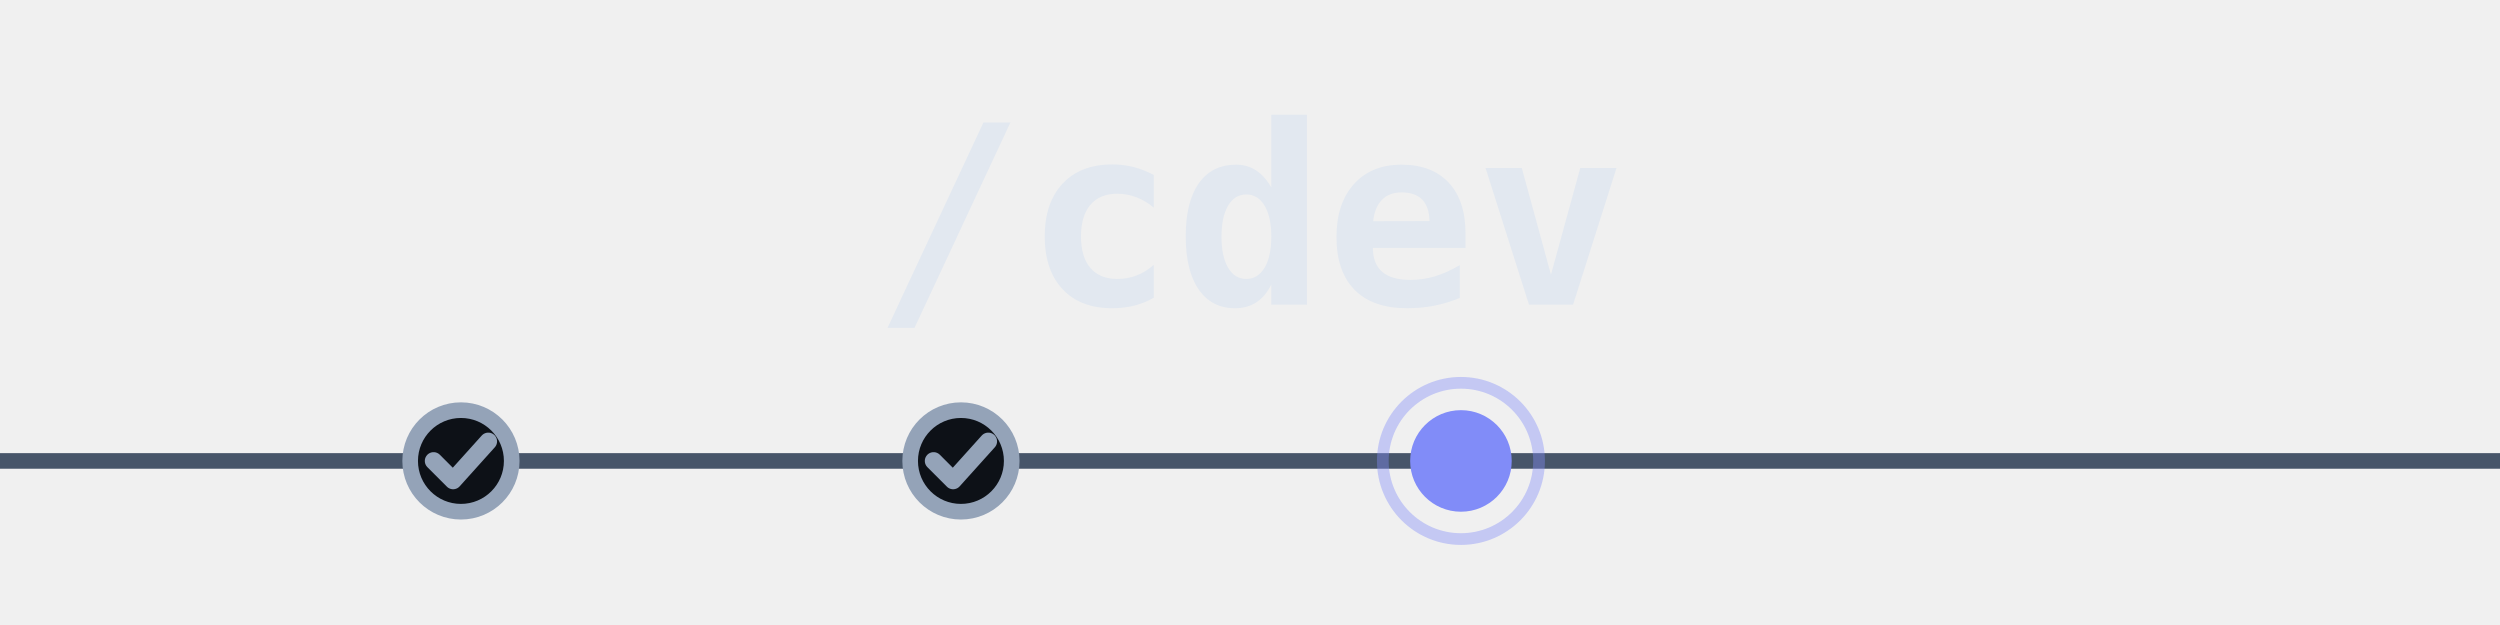
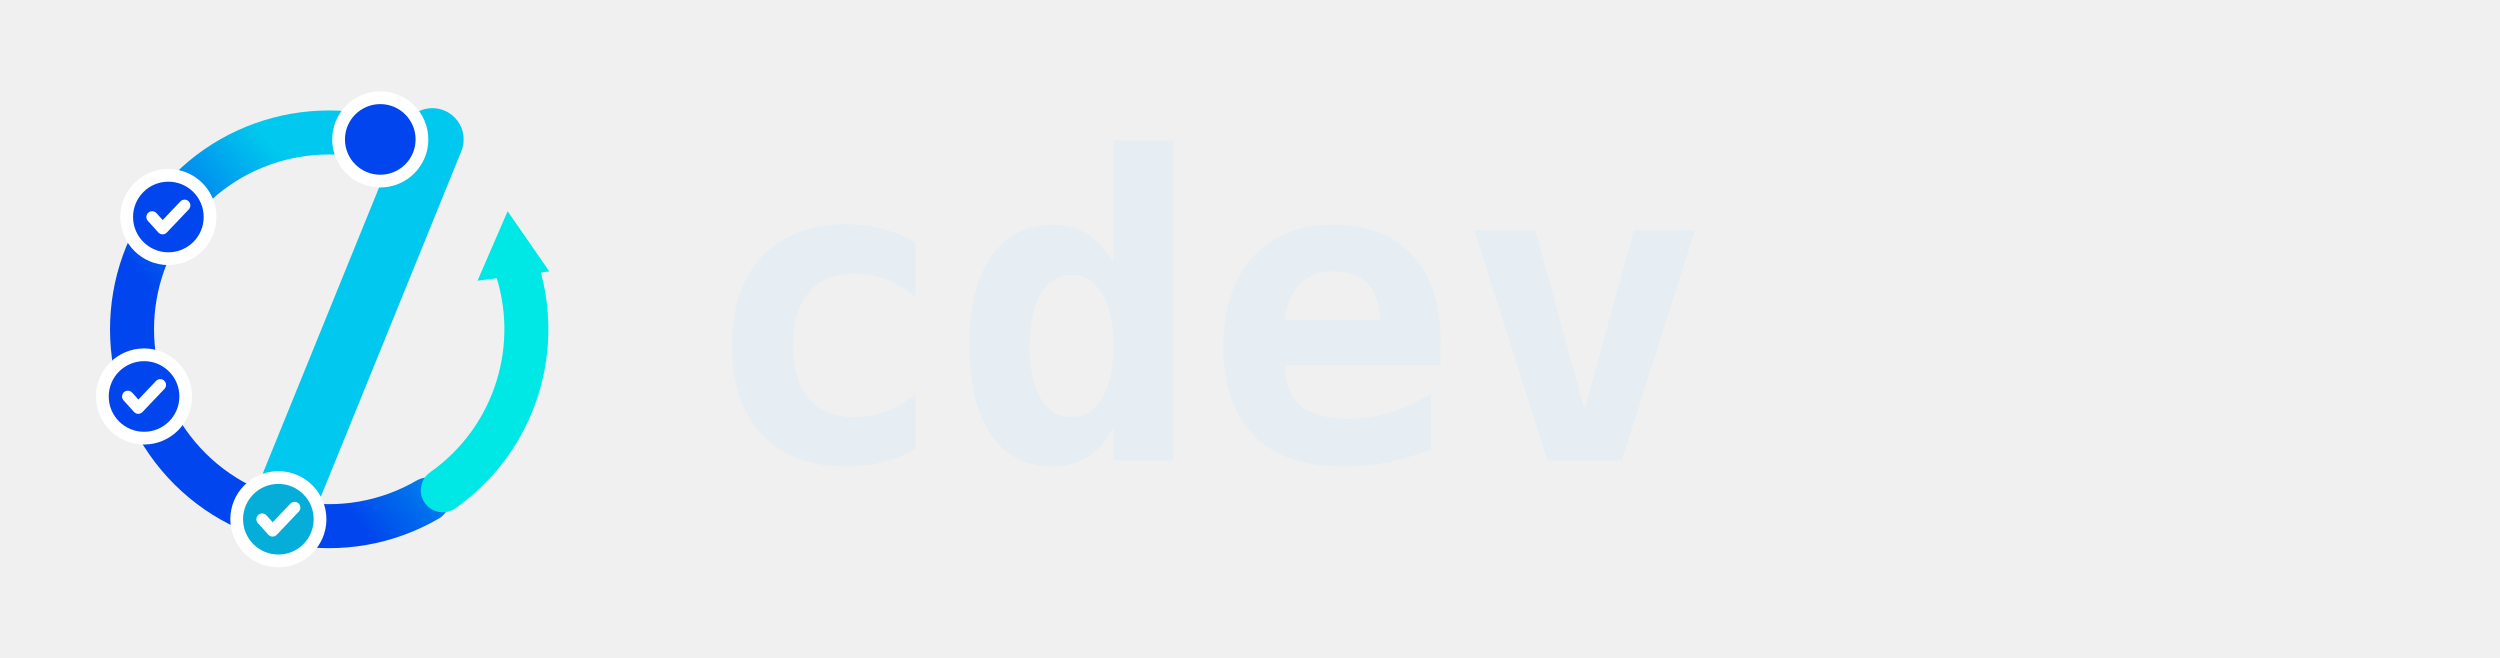
- <svg xmlns="http://www.w3.org/2000/svg" viewBox="0 0 640 160" role="img" aria-label="/cdev — Continuous Development">
-   <path d="M -10 118 H 118 C 150 118 150 118 182 118 H 310 C 360 118 380 118 430 118 H 650" fill="none" stroke="#475569" stroke-width="4" stroke-linecap="round" />
-   <g stroke="#94a3b8" stroke-width="4" fill="#0d1117">
-     <circle cx="118" cy="118" r="13" />
-     <circle cx="246" cy="118" r="13" />
+ <svg xmlns="http://www.w3.org/2000/svg" viewBox="0 0 760 200" role="img" aria-label="/cdev — Continuous Development">
+   <defs>
+     <linearGradient id="ring" gradientUnits="userSpaceOnUse" x1="40" y1="150" x2="160" y2="45">
+       <stop offset="0" stop-color="#0045ED" />
+       <stop offset="1" stop-color="#00C8EE" />
+     </linearGradient>
+     <linearGradient id="slash" gradientUnits="userSpaceOnUse" x1="79" y1="165" x2="134" y2="37">
+       <stop offset="0" stop-color="#0045ED" />
+       <stop offset="1" stop-color="#00E8E5" />
+     </linearGradient>
+   </defs>
+   <g transform="translate(10,10) scale(0.352)">
+     <path d="M 341 109 A 170 170 0 1 0 341 403" fill="none" stroke="url(#ring)" stroke-width="38" stroke-linecap="round" transform="scale(1)" />
+     <path d="M 354 395 A 170 170 0 0 0 416 198" fill="none" stroke="#00E8E5" stroke-width="38" stroke-linecap="round" />
+     <path d="M 384 214 L 446 206 L 410 154 Z" fill="#00E8E5" />
+     <path d="M 345 92 L 210 424" stroke="#00C8EE" stroke-width="54" stroke-linecap="round" fill="none" />
+     <g stroke="#FFFFFF" stroke-width="11">
+       <circle cx="117" cy="159" r="36" fill="#0045ED" />
+       <circle cx="96" cy="314" r="36" fill="#0045ED" />
+       <circle cx="212" cy="420" r="36" fill="#05ADD9" />
+     </g>
+     <g stroke="#FFFFFF" stroke-width="10" fill="none" stroke-linecap="round" stroke-linejoin="round">
+       <path d="M 103 159 l 9 10 l 19 -20" />
+       <path d="M 82  314 l 9 10 l 19 -20" />
+       <path d="M 198 420 l 9 10 l 19 -20" />
+     </g>
+     <circle cx="300" cy="92" r="36" fill="#0045ED" stroke="#FFFFFF" stroke-width="11" />
  </g>
-   <g stroke="#94a3b8" stroke-width="4.5" fill="none" stroke-linecap="round" stroke-linejoin="round">
-     <path d="M 111 118 l 5 5 l 9 -10" />
-     <path d="M 239 118 l 5 5 l 9 -10" />
-   </g>
-   <circle cx="374" cy="118" r="13" fill="#818cf8" />
-   <circle cx="374" cy="118" r="20" fill="none" stroke="#818cf8" stroke-width="3" opacity="0.4" />
-   <text x="320" y="78" text-anchor="middle" font-family="ui-monospace, 'Cascadia Code', 'JetBrains Mono', Consolas, monospace" font-size="64" font-weight="700" fill="#e2e8f0">/cdev</text>
+   <text x="212" y="140" font-family="ui-monospace, 'Cascadia Code', 'JetBrains Mono', Consolas, monospace" font-size="128" font-weight="700" fill="#E6EDF3">cdev</text>
</svg>
